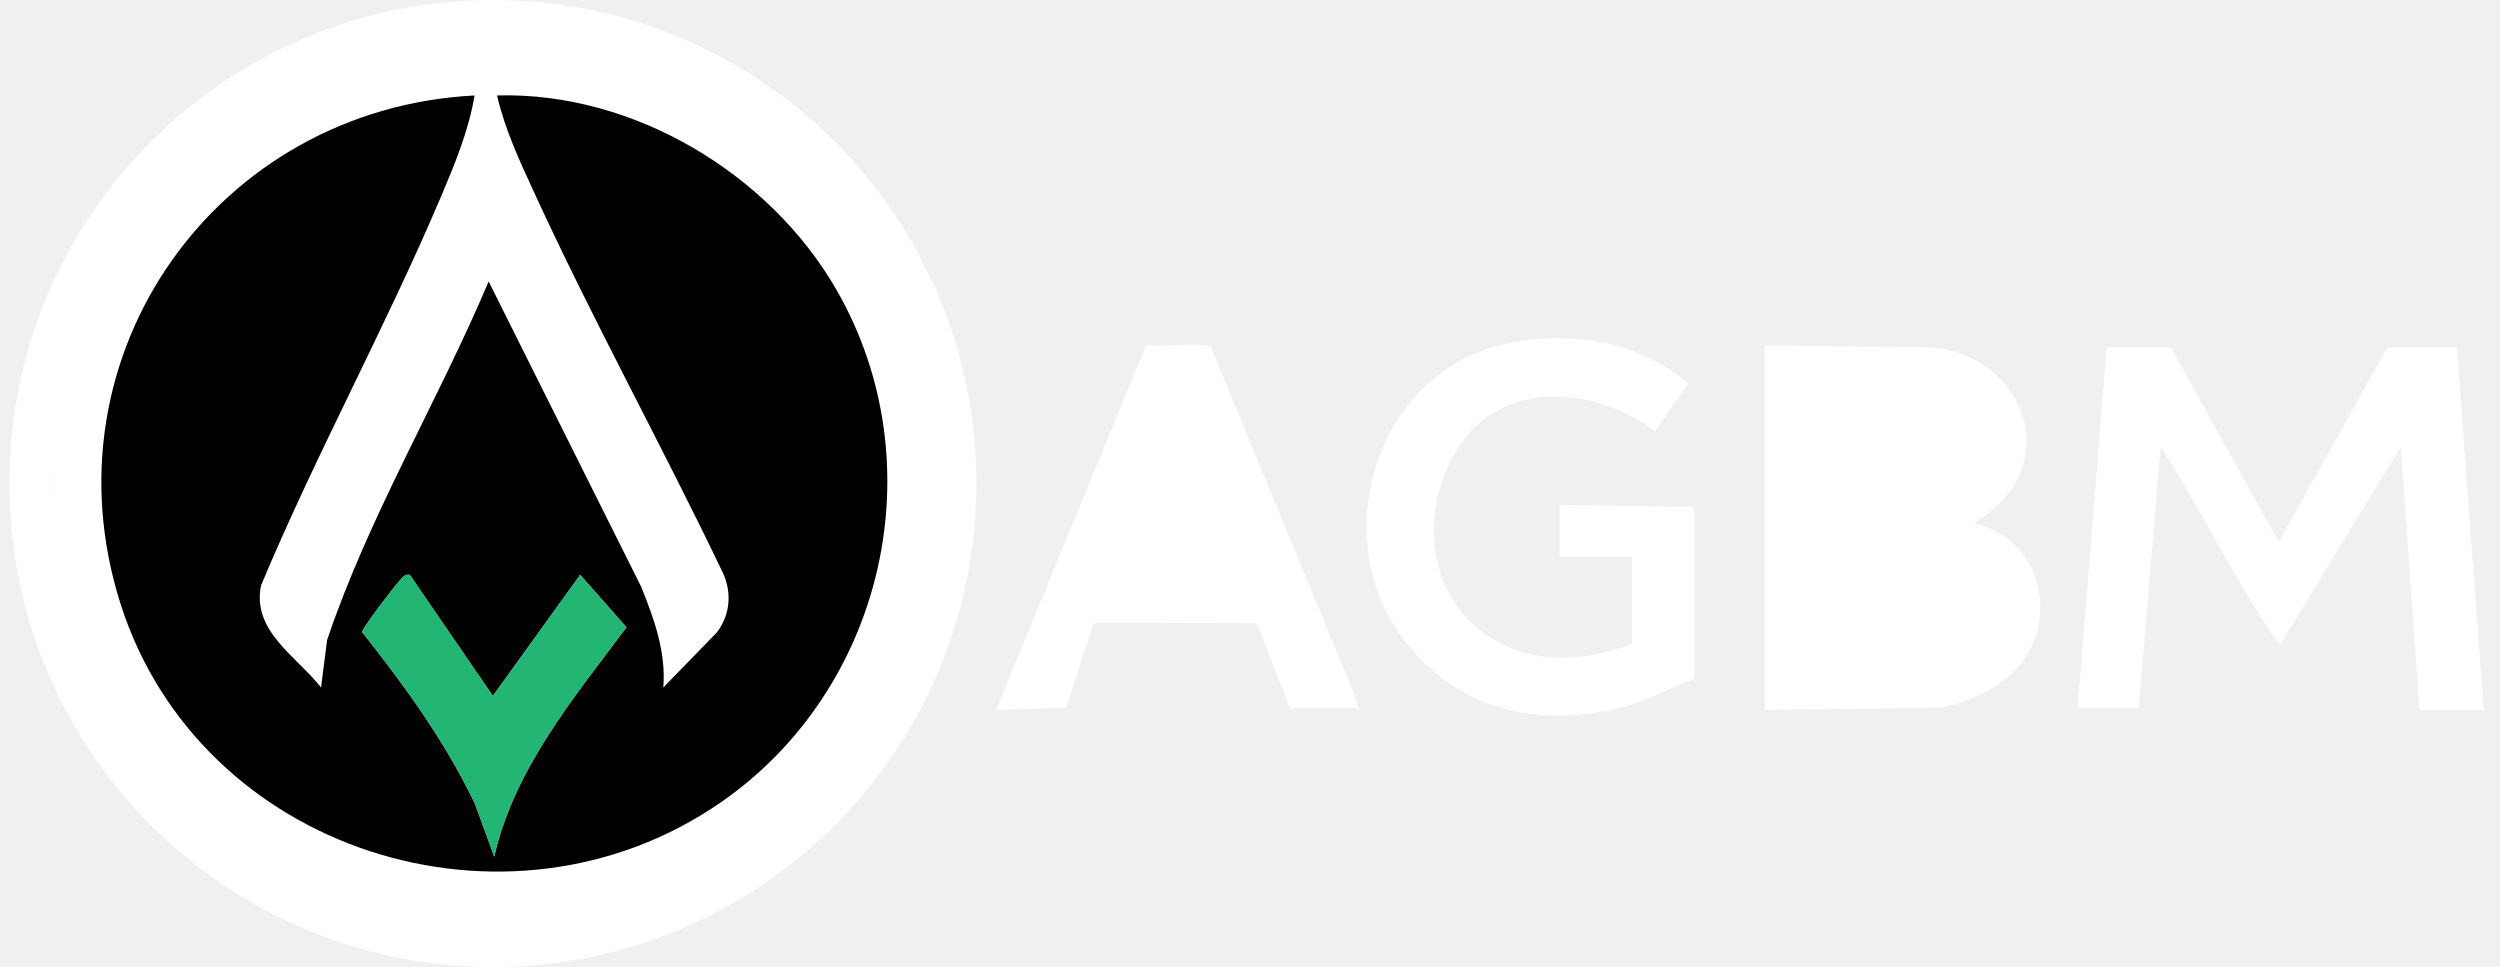
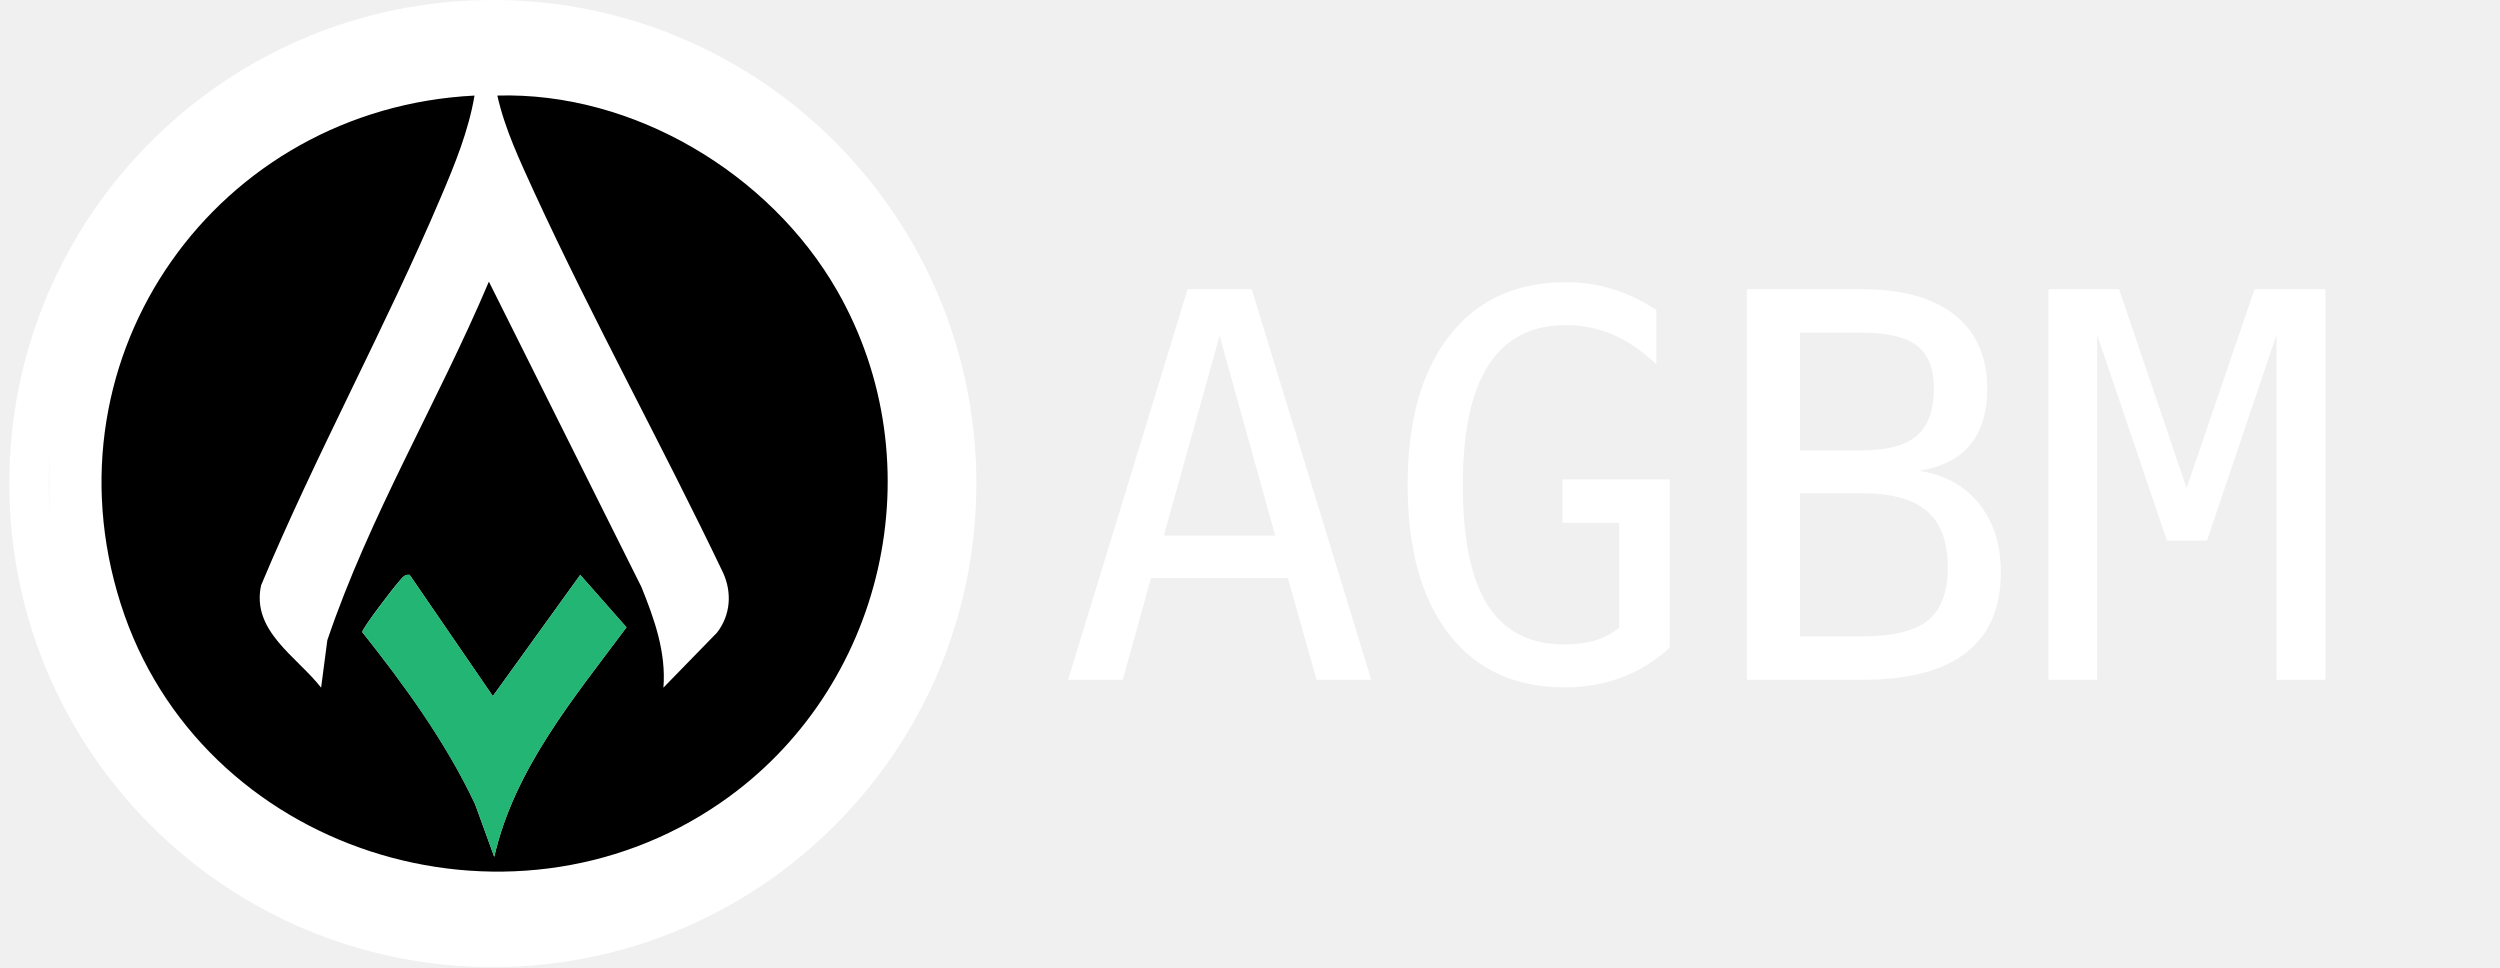
- <svg xmlns="http://www.w3.org/2000/svg" id="Layer_1" data-name="Layer 1" viewBox="0 0 886.7 342.95">
+ <svg xmlns="http://www.w3.org/2000/svg" id="Layer_1" version="1.1" viewBox="0 0 886.7 343">
  <defs>
    <style>
-       .cls-1 {
+       .st0, .st1 {
        fill: #fff;
      }

-       .cls-2 {
+       .st2 {
        fill: none;
        stroke: #fff;
        stroke-miterlimit: 10;
        stroke-width: 14px;
      }

-       .cls-3 {
+       .st1 {
+         font-family: Consolas, Consolas;
+         font-size: 190px;
+         letter-spacing: 0em;
+       }
+ 
+       .st3 {
        fill: #22b573;
      }
    </style>
  </defs>
  <g>
-     <path class="cls-1" d="M17.47,215.85v-90C44.67,35.61,140.12-12.7,229.77,17.84c118.06,40.22,147.81,193.23,53.96,276.04-89.29,78.79-234.37,35.88-266.27-78.03ZM168.31,33.86C77.16,38.55,14.68,125.71,42.73,214.06c27.94,88.02,137.3,122.75,212.82,70.6,58.12-40.13,76.62-120.17,41.16-181.83-23.79-41.37-72.23-70.34-120.4-68.97,2.77,12.08,7.99,23.16,13.13,34.35,20.94,45.59,45.32,89.72,66.97,134.97,3.27,7.07,2.58,14.99-2.17,21.17l-18.97,19.5c1.01-12.57-3.22-24.24-7.83-35.68l-54.11-108.32c-18.11,42.79-42.4,83.02-57.3,127.15l-2.15,16.84c-8.63-11.05-24.72-20.05-21.26-36.27,19.51-46.61,44.21-91.62,63.89-138.04,4.88-11.52,9.75-23.24,11.81-35.67Z" />
-     <path d="M168.31,33.86c-2.06,12.43-6.93,24.15-11.81,35.67-19.68,46.43-44.38,91.43-63.89,138.04-3.46,16.23,12.63,25.23,21.26,36.27l2.15-16.84c14.9-44.13,39.18-84.36,57.3-127.15l54.11,108.32c4.61,11.44,8.83,23.1,7.83,35.68l18.97-19.5c4.75-6.18,5.44-14.11,2.17-21.17-21.65-45.25-46.03-89.38-66.97-134.97-5.14-11.19-10.36-22.27-13.13-34.35,48.17-1.37,96.61,27.6,120.4,68.97,35.46,61.66,16.95,141.7-41.16,181.83-75.52,52.15-184.88,17.41-212.82-70.6C14.68,125.71,77.16,38.55,168.31,33.86ZM145.32,203.86c-1.97-.33-2.83,1.31-3.95,2.52-1.76,1.91-13.12,16.68-12.92,17.83,15.11,19.03,29.55,38.93,40.04,60.96l6.8,18.67c7.09-31.18,28.27-56.37,46.9-81.36l-16.41-18.61-30.97,42.96-29.49-42.98Z" />
-     <path class="cls-3" d="M145.32,203.86l29.49,42.98,30.97-42.96,16.41,18.61c-18.63,24.99-39.8,50.18-46.9,81.36l-6.8-18.67c-10.49-22.03-24.93-41.93-40.04-60.96-.2-1.15,11.16-15.92,12.92-17.83,1.12-1.22,1.98-2.85,3.95-2.52Z" />
-     <circle class="cls-2" cx="174.81" cy="171.48" r="164.48" />
+     <path class="st0" d="M17.5,215.9v-90C44.7,35.6,140.1-12.7,229.8,17.8c118.1,40.2,147.8,193.2,54,276-89.3,78.8-234.4,35.9-266.3-78h0ZM168.3,33.9C77.2,38.5,14.7,125.7,42.7,214.1c27.9,88,137.3,122.8,212.8,70.6,58.1-40.1,76.6-120.2,41.2-181.8-23.8-41.4-72.2-70.3-120.4-69,2.8,12.1,8,23.2,13.1,34.3,20.9,45.6,45.3,89.7,67,135,3.3,7.1,2.6,15-2.2,21.2l-19,19.5c1-12.6-3.2-24.2-7.8-35.7l-54.1-108.3c-18.1,42.8-42.4,83-57.3,127.2l-2.2,16.8c-8.6-11.1-24.7-20.1-21.3-36.3,19.5-46.6,44.2-91.6,63.9-138,4.9-11.5,9.8-23.2,11.8-35.7h0Z" />
+     <path d="M168.3,33.9c-2.1,12.4-6.9,24.2-11.8,35.7-19.7,46.4-44.4,91.4-63.9,138-3.5,16.2,12.6,25.2,21.3,36.3l2.2-16.8c14.9-44.1,39.2-84.4,57.3-127.2l54.1,108.3c4.6,11.4,8.8,23.1,7.8,35.7l19-19.5c4.8-6.2,5.4-14.1,2.2-21.2-21.6-45.2-46-89.4-67-135-5.1-11.2-10.4-22.3-13.1-34.3,48.2-1.4,96.6,27.6,120.4,69,35.5,61.7,17,141.7-41.2,181.8-75.5,52.1-184.9,17.4-212.8-70.6C14.7,125.7,77.2,38.5,168.3,33.9ZM145.3,203.9c-2-.3-2.8,1.3-3.9,2.5-1.8,1.9-13.1,16.7-12.9,17.8,15.1,19,29.6,38.9,40,61l6.8,18.7c7.1-31.2,28.3-56.4,46.9-81.4l-16.4-18.6-31,43-29.5-43h0Z" />
+     <path class="st3" d="M145.3,203.9l29.5,43,31-43,16.4,18.6c-18.6,25-39.8,50.2-46.9,81.4l-6.8-18.7c-10.5-22-24.9-41.9-40-61-.2-1.1,11.2-15.9,12.9-17.8,1.1-1.2,2-2.9,3.9-2.5h0Z" />
+     <circle class="st2" cx="174.8" cy="171.5" r="164.5" />
  </g>
-   <path class="cls-1" d="M578.91,228.29v-30.87h-25.72v-18.37l47.77.73v61c-8.36,2.85-15.76,7.45-24.41,9.76-30.05,8.04-59.2,1.72-78.46-23.37-27.6-35.96-10.71-93.99,34.66-104.95,22.14-5.35,48.76-1.69,65.94,13.94l-11.67,16.84c-21.35-16.29-55.08-18.78-70.42,6.71-13.52,22.46-10.63,52.67,12.85,66.97,15.15,9.23,33.51,7.81,49.48,1.6Z" />
-   <path class="cls-1" d="M682.53,123.19c22.42-.22,42.51,20.87,34.37,43.55-3.11,8.65-9.4,13.95-16.73,18.91,22.85,4.79,30.6,32.55,16.15,50.33-6.46,7.96-21.3,15.18-31.59,15.08-18.94-.02-38.29-.26-58.06-.73-.64-41.11-.64-85.02,0-126.41,18.98-.47,37.6-.72,55.85-.73Z" />
-   <path class="cls-1" d="M682.53,123.19c-.13,0-1.13.79-2.49.79-17.79-.01-35.59-.1-53.37-.05v126.41c18.52.05,37.05-.04,55.57-.05,1.35,0,2.35.79,2.49.79l-58.79.73V122.46l56.59.73Z" />
-   <path class="cls-1" d="M458.75,251.07c-.13,0-.6.75-1.11.42l-11.85-30.45-56.88-.15-1.16.49-9.54,29.62-24.91.8,53.25-129.39c6.55.68,14.26-.72,20.65.01,1.05.12,1.94.07,2.47,1.21l51.34,124.31.9,3.87c-.27.36-.94-.73-1.09-.73-7.24,0-14.86.33-22.05,0Z" />
-   <path class="cls-1" d="M769.98,123.19l38.22,69.08,38.57-69.08h24.62l9.55,128.61h-22.78l-6.62-93.33-42.63,69.82c-.69.48-3.92-4.75-4.41-5.5-13.45-20.24-23.92-41.87-36.59-61.89-.41-.65-.69-1.63-1.61-1.69l-7.72,91.86h-21.68l10.29-127.88h22.78Z" />
+   <text class="st1" transform="translate(375.4 241.1)">
+     <tspan x="0" y="0">AGBM</tspan>
+   </text>
</svg>
